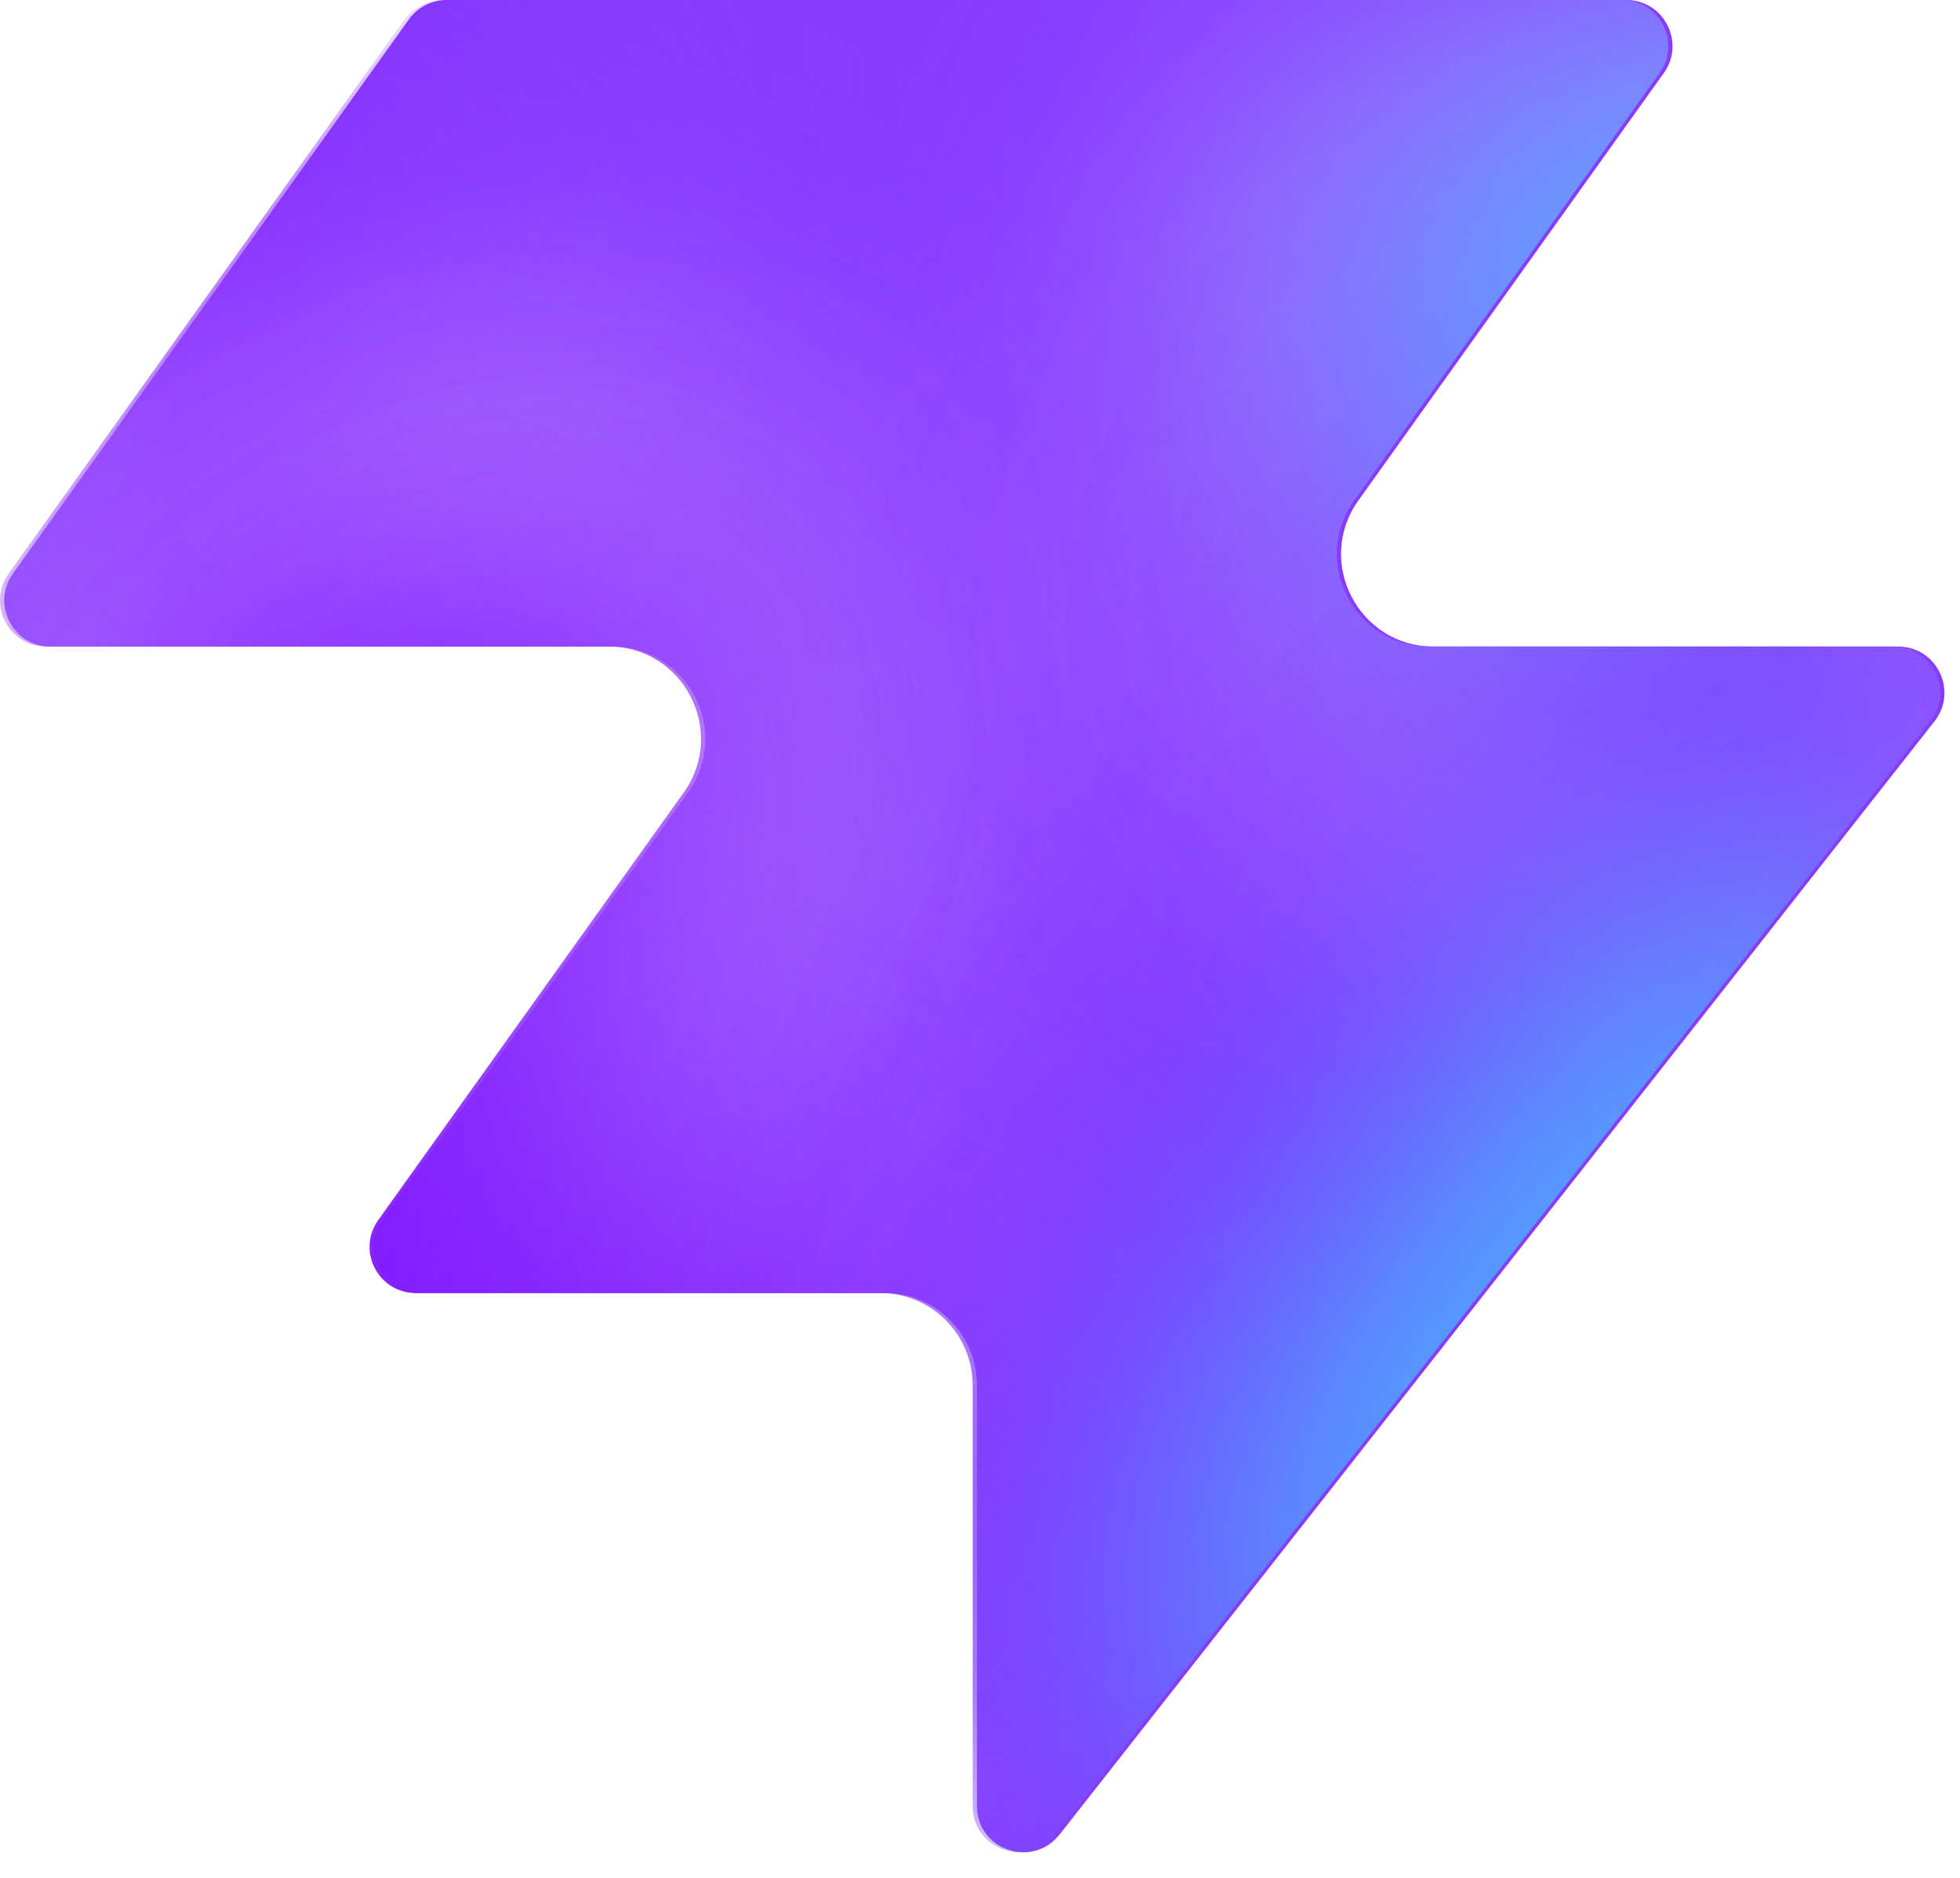
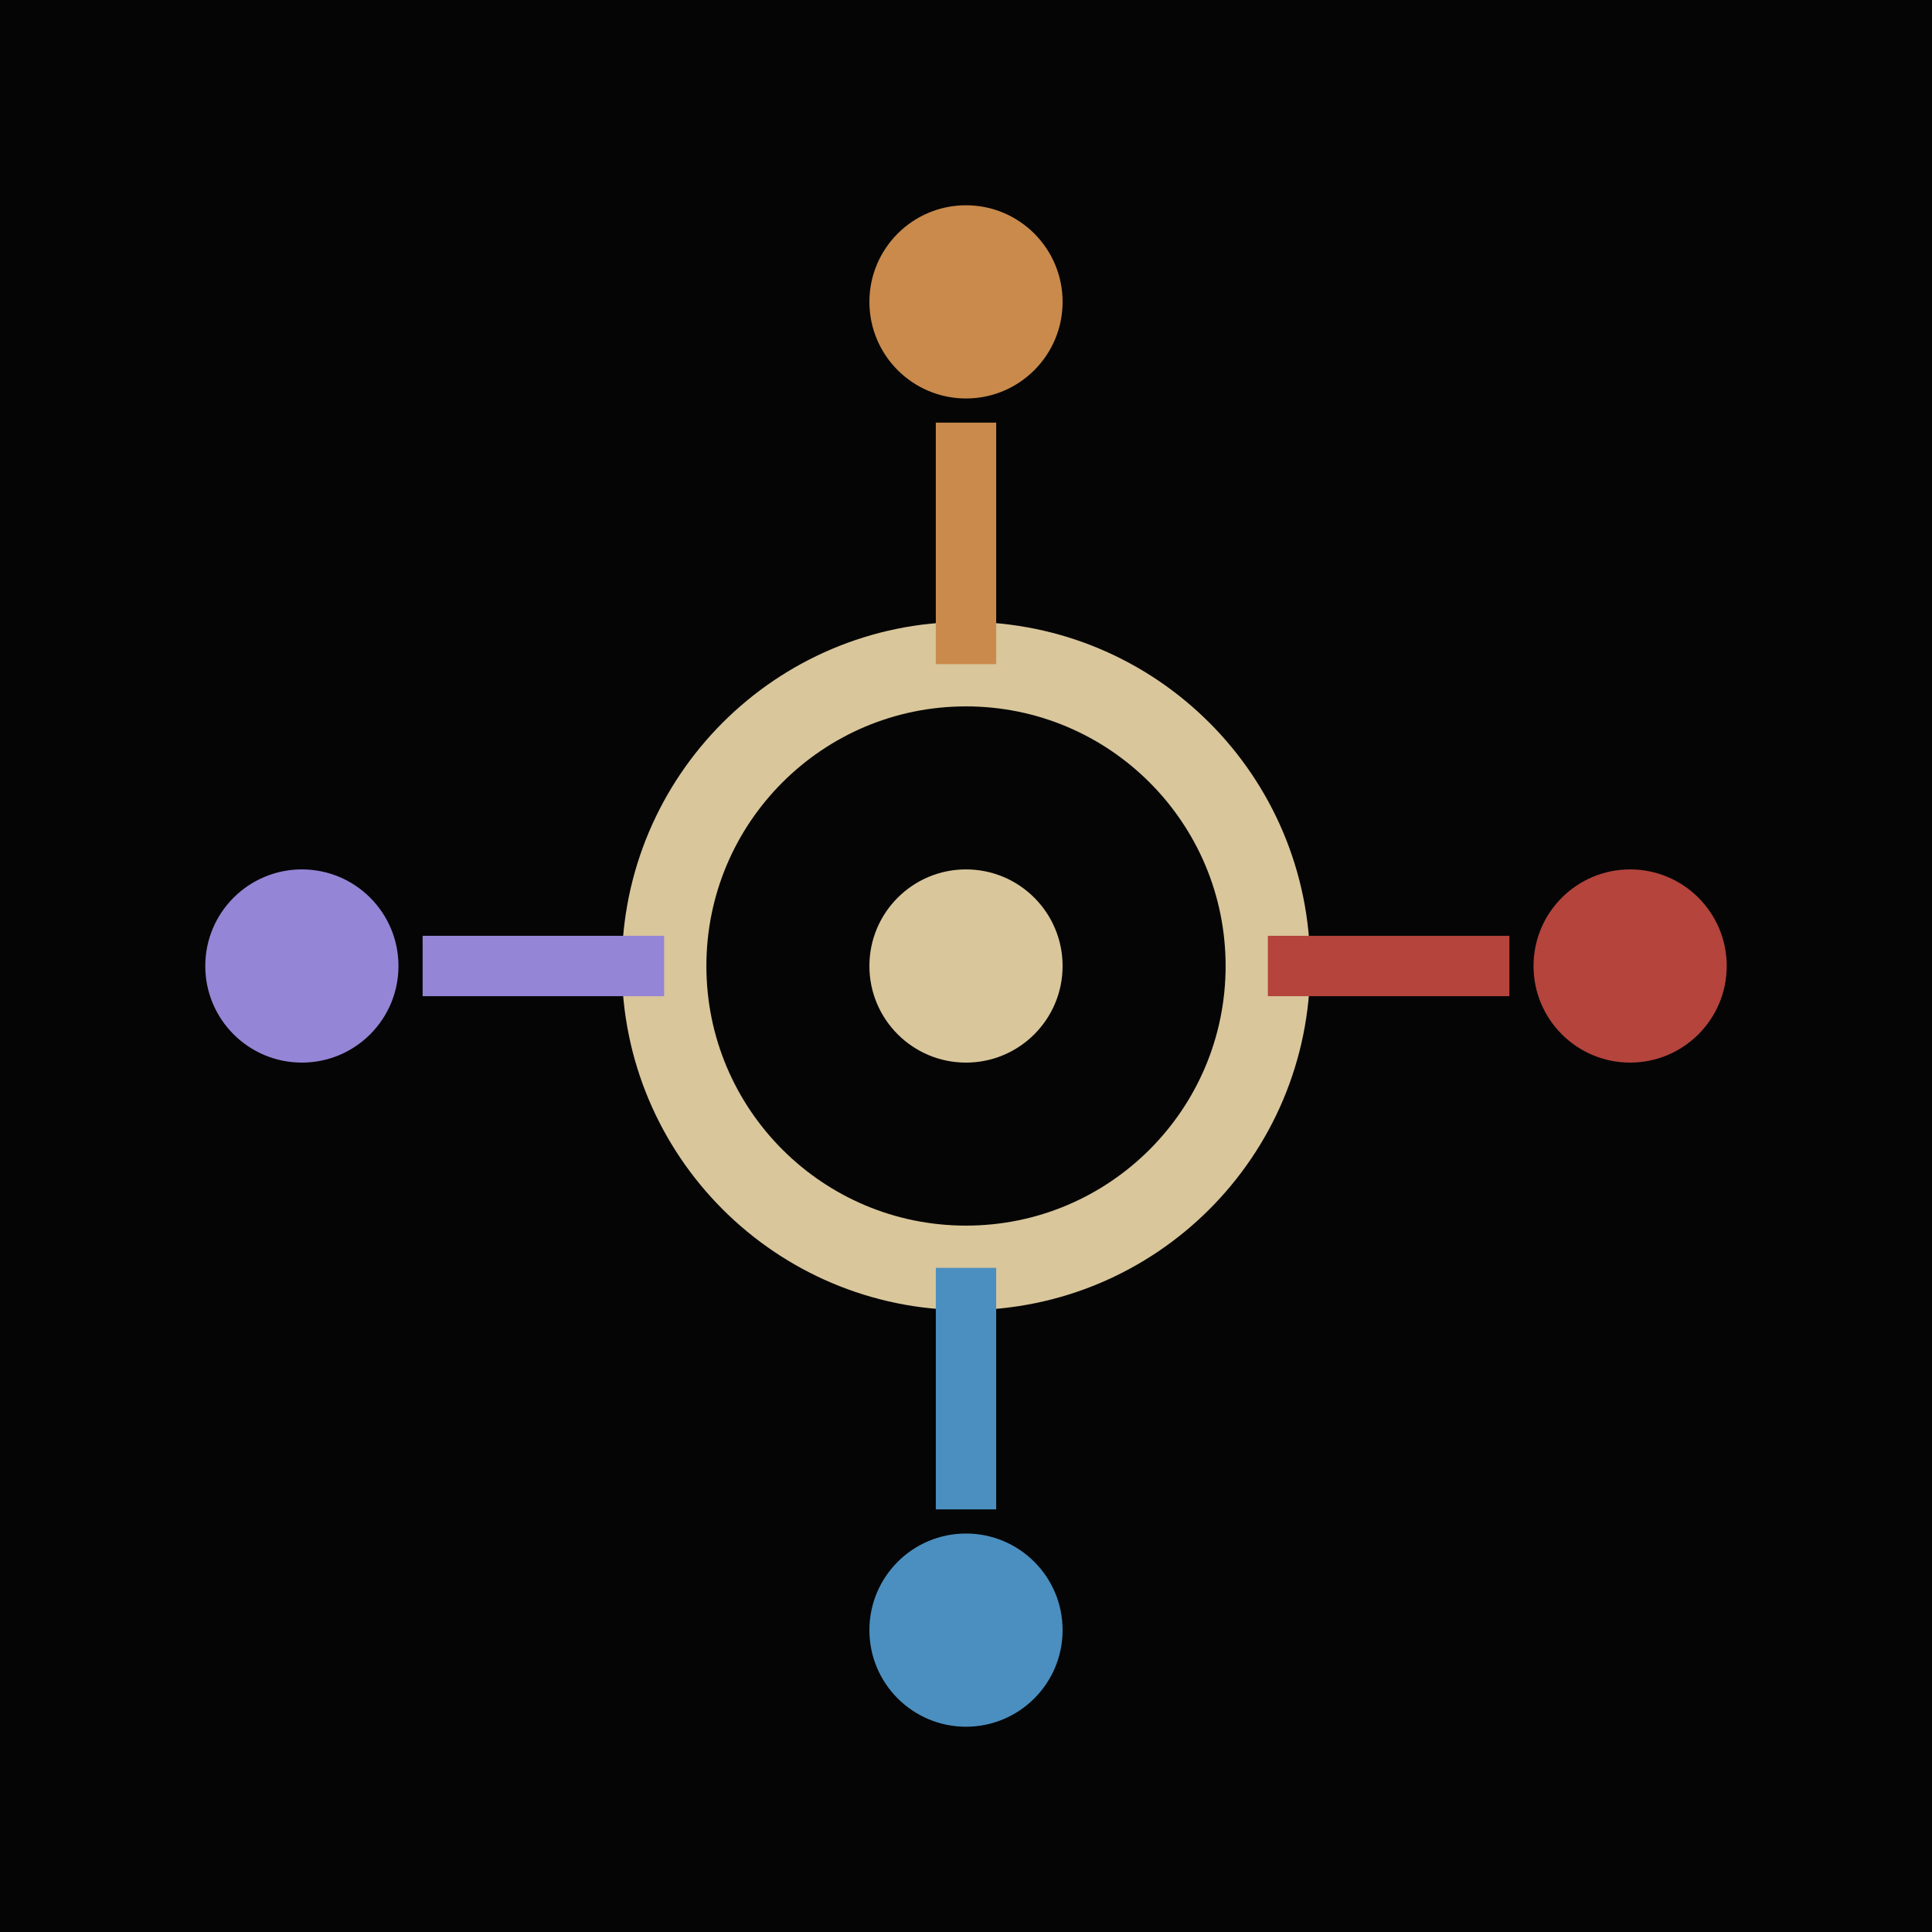
- <svg xmlns="http://www.w3.org/2000/svg" width="48" height="46" fill="none" viewBox="0 0 48 46">
-   <path fill="#863bff" d="M25.946 44.938c-.664.845-2.021.375-2.021-.698V33.937a2.26 2.26 0 0 0-2.262-2.262H10.287c-.92 0-1.456-1.04-.92-1.788l7.48-10.471c1.07-1.497 0-3.578-1.842-3.578H1.237c-.92 0-1.456-1.04-.92-1.788L10.013.474c.214-.297.556-.474.92-.474h28.894c.92 0 1.456 1.04.92 1.788l-7.48 10.471c-1.07 1.498 0 3.579 1.842 3.579h11.377c.943 0 1.473 1.088.89 1.83L25.947 44.94z" style="fill:#863bff;fill:color(display-p3 .525 .23 1);fill-opacity:1" />
-   <mask id="a" width="48" height="46" x="0" y="0" maskUnits="userSpaceOnUse" style="mask-type:alpha">
-     <path fill="#000" d="M25.842 44.938c-.664.844-2.021.375-2.021-.698V33.937a2.26 2.26 0 0 0-2.262-2.262H10.183c-.92 0-1.456-1.04-.92-1.788l7.48-10.471c1.07-1.498 0-3.579-1.842-3.579H1.133c-.92 0-1.456-1.04-.92-1.787L9.91.473c.214-.297.556-.474.92-.474h28.894c.92 0 1.456 1.04.92 1.788l-7.48 10.471c-1.07 1.498 0 3.578 1.842 3.578h11.377c.943 0 1.473 1.088.89 1.832L25.843 44.94z" style="fill:#000;fill-opacity:1" />
-   </mask>
-   <g mask="url(#a)">
-     <g filter="url(#b)">
-       <ellipse cx="5.508" cy="14.704" fill="#ede6ff" rx="5.508" ry="14.704" style="fill:#ede6ff;fill:color(display-p3 .927 .903 1);fill-opacity:1" transform="matrix(.00324 1 1 -.00324 -4.47 31.516)" />
-     </g>
-     <g filter="url(#c)">
-       <ellipse cx="10.399" cy="29.851" fill="#ede6ff" rx="10.399" ry="29.851" style="fill:#ede6ff;fill:color(display-p3 .927 .903 1);fill-opacity:1" transform="matrix(.00324 1 1 -.00324 -39.328 7.883)" />
-     </g>
-     <g filter="url(#d)">
-       <ellipse cx="5.508" cy="30.487" fill="#7e14ff" rx="5.508" ry="30.487" style="fill:#7e14ff;fill:color(display-p3 .492 .077 1);fill-opacity:1" transform="rotate(89.814 -25.913 -14.639)scale(1 -1)" />
-     </g>
-     <g filter="url(#e)">
-       <ellipse cx="5.508" cy="30.599" fill="#7e14ff" rx="5.508" ry="30.599" style="fill:#7e14ff;fill:color(display-p3 .492 .077 1);fill-opacity:1" transform="rotate(89.814 -32.644 -3.334)scale(1 -1)" />
-     </g>
-     <g filter="url(#f)">
-       <ellipse cx="5.508" cy="30.599" fill="#7e14ff" rx="5.508" ry="30.599" style="fill:#7e14ff;fill:color(display-p3 .492 .077 1);fill-opacity:1" transform="matrix(.00324 1 1 -.00324 -34.34 30.47)" />
-     </g>
-     <g filter="url(#g)">
-       <ellipse cx="14.072" cy="22.078" fill="#ede6ff" rx="14.072" ry="22.078" style="fill:#ede6ff;fill:color(display-p3 .927 .903 1);fill-opacity:1" transform="rotate(93.35 24.506 48.493)scale(-1 1)" />
-     </g>
-     <g filter="url(#h)">
-       <ellipse cx="3.47" cy="21.501" fill="#7e14ff" rx="3.47" ry="21.501" style="fill:#7e14ff;fill:color(display-p3 .492 .077 1);fill-opacity:1" transform="rotate(89.009 28.708 47.59)scale(-1 1)" />
-     </g>
-     <g filter="url(#i)">
-       <ellipse cx="3.47" cy="21.501" fill="#7e14ff" rx="3.47" ry="21.501" style="fill:#7e14ff;fill:color(display-p3 .492 .077 1);fill-opacity:1" transform="rotate(89.009 28.708 47.59)scale(-1 1)" />
-     </g>
-     <g filter="url(#j)">
-       <ellipse cx=".387" cy="8.972" fill="#7e14ff" rx="4.407" ry="29.108" style="fill:#7e14ff;fill:color(display-p3 .492 .077 1);fill-opacity:1" transform="rotate(39.51 .387 8.972)" />
-     </g>
-     <g filter="url(#k)">
-       <ellipse cx="47.523" cy="-6.092" fill="#7e14ff" rx="4.407" ry="29.108" style="fill:#7e14ff;fill:color(display-p3 .492 .077 1);fill-opacity:1" transform="rotate(37.892 47.523 -6.092)" />
-     </g>
-     <g filter="url(#l)">
-       <ellipse cx="41.412" cy="6.333" fill="#47bfff" rx="5.971" ry="9.665" style="fill:#47bfff;fill:color(display-p3 .28 .748 1);fill-opacity:1" transform="rotate(37.892 41.412 6.333)" />
-     </g>
-     <g filter="url(#m)">
-       <ellipse cx="-1.879" cy="38.332" fill="#7e14ff" rx="4.407" ry="29.108" style="fill:#7e14ff;fill:color(display-p3 .492 .077 1);fill-opacity:1" transform="rotate(37.892 -1.88 38.332)" />
-     </g>
-     <g filter="url(#n)">
-       <ellipse cx="-1.879" cy="38.332" fill="#7e14ff" rx="4.407" ry="29.108" style="fill:#7e14ff;fill:color(display-p3 .492 .077 1);fill-opacity:1" transform="rotate(37.892 -1.88 38.332)" />
-     </g>
-     <g filter="url(#o)">
-       <ellipse cx="35.651" cy="29.907" fill="#7e14ff" rx="4.407" ry="29.108" style="fill:#7e14ff;fill:color(display-p3 .492 .077 1);fill-opacity:1" transform="rotate(37.892 35.651 29.907)" />
-     </g>
-     <g filter="url(#p)">
-       <ellipse cx="38.418" cy="32.4" fill="#47bfff" rx="5.971" ry="15.297" style="fill:#47bfff;fill:color(display-p3 .28 .748 1);fill-opacity:1" transform="rotate(37.892 38.418 32.4)" />
-     </g>
-   </g>
-   <defs>
-     <filter id="b" width="60.045" height="41.654" x="-19.77" y="16.149" color-interpolation-filters="sRGB" filterUnits="userSpaceOnUse">
-       <feFlood flood-opacity="0" result="BackgroundImageFix" />
-       <feBlend in="SourceGraphic" in2="BackgroundImageFix" result="shape" />
-       <feGaussianBlur result="effect1_foregroundBlur_2002_17158" stdDeviation="7.659" />
-     </filter>
-     <filter id="c" width="90.34" height="51.437" x="-54.613" y="-7.533" color-interpolation-filters="sRGB" filterUnits="userSpaceOnUse">
-       <feFlood flood-opacity="0" result="BackgroundImageFix" />
-       <feBlend in="SourceGraphic" in2="BackgroundImageFix" result="shape" />
-       <feGaussianBlur result="effect1_foregroundBlur_2002_17158" stdDeviation="7.659" />
-     </filter>
-     <filter id="d" width="79.355" height="29.4" x="-49.64" y="2.03" color-interpolation-filters="sRGB" filterUnits="userSpaceOnUse">
-       <feFlood flood-opacity="0" result="BackgroundImageFix" />
-       <feBlend in="SourceGraphic" in2="BackgroundImageFix" result="shape" />
-       <feGaussianBlur result="effect1_foregroundBlur_2002_17158" stdDeviation="4.596" />
-     </filter>
-     <filter id="e" width="79.579" height="29.4" x="-45.045" y="20.029" color-interpolation-filters="sRGB" filterUnits="userSpaceOnUse">
-       <feFlood flood-opacity="0" result="BackgroundImageFix" />
-       <feBlend in="SourceGraphic" in2="BackgroundImageFix" result="shape" />
-       <feGaussianBlur result="effect1_foregroundBlur_2002_17158" stdDeviation="4.596" />
-     </filter>
-     <filter id="f" width="79.579" height="29.4" x="-43.513" y="21.178" color-interpolation-filters="sRGB" filterUnits="userSpaceOnUse">
-       <feFlood flood-opacity="0" result="BackgroundImageFix" />
-       <feBlend in="SourceGraphic" in2="BackgroundImageFix" result="shape" />
-       <feGaussianBlur result="effect1_foregroundBlur_2002_17158" stdDeviation="4.596" />
-     </filter>
-     <filter id="g" width="74.749" height="58.852" x="15.756" y="-17.901" color-interpolation-filters="sRGB" filterUnits="userSpaceOnUse">
-       <feFlood flood-opacity="0" result="BackgroundImageFix" />
-       <feBlend in="SourceGraphic" in2="BackgroundImageFix" result="shape" />
-       <feGaussianBlur result="effect1_foregroundBlur_2002_17158" stdDeviation="7.659" />
-     </filter>
-     <filter id="h" width="61.377" height="25.362" x="23.548" y="2.284" color-interpolation-filters="sRGB" filterUnits="userSpaceOnUse">
-       <feFlood flood-opacity="0" result="BackgroundImageFix" />
-       <feBlend in="SourceGraphic" in2="BackgroundImageFix" result="shape" />
-       <feGaussianBlur result="effect1_foregroundBlur_2002_17158" stdDeviation="4.596" />
-     </filter>
-     <filter id="i" width="61.377" height="25.362" x="23.548" y="2.284" color-interpolation-filters="sRGB" filterUnits="userSpaceOnUse">
-       <feFlood flood-opacity="0" result="BackgroundImageFix" />
-       <feBlend in="SourceGraphic" in2="BackgroundImageFix" result="shape" />
-       <feGaussianBlur result="effect1_foregroundBlur_2002_17158" stdDeviation="4.596" />
-     </filter>
-     <filter id="j" width="56.045" height="63.649" x="-27.636" y="-22.853" color-interpolation-filters="sRGB" filterUnits="userSpaceOnUse">
-       <feFlood flood-opacity="0" result="BackgroundImageFix" />
-       <feBlend in="SourceGraphic" in2="BackgroundImageFix" result="shape" />
-       <feGaussianBlur result="effect1_foregroundBlur_2002_17158" stdDeviation="4.596" />
-     </filter>
-     <filter id="k" width="54.814" height="64.646" x="20.116" y="-38.415" color-interpolation-filters="sRGB" filterUnits="userSpaceOnUse">
-       <feFlood flood-opacity="0" result="BackgroundImageFix" />
-       <feBlend in="SourceGraphic" in2="BackgroundImageFix" result="shape" />
-       <feGaussianBlur result="effect1_foregroundBlur_2002_17158" stdDeviation="4.596" />
-     </filter>
-     <filter id="l" width="33.541" height="35.313" x="24.641" y="-11.323" color-interpolation-filters="sRGB" filterUnits="userSpaceOnUse">
-       <feFlood flood-opacity="0" result="BackgroundImageFix" />
-       <feBlend in="SourceGraphic" in2="BackgroundImageFix" result="shape" />
-       <feGaussianBlur result="effect1_foregroundBlur_2002_17158" stdDeviation="4.596" />
-     </filter>
-     <filter id="m" width="54.814" height="64.646" x="-29.286" y="6.009" color-interpolation-filters="sRGB" filterUnits="userSpaceOnUse">
-       <feFlood flood-opacity="0" result="BackgroundImageFix" />
-       <feBlend in="SourceGraphic" in2="BackgroundImageFix" result="shape" />
-       <feGaussianBlur result="effect1_foregroundBlur_2002_17158" stdDeviation="4.596" />
-     </filter>
-     <filter id="n" width="54.814" height="64.646" x="-29.286" y="6.009" color-interpolation-filters="sRGB" filterUnits="userSpaceOnUse">
-       <feFlood flood-opacity="0" result="BackgroundImageFix" />
-       <feBlend in="SourceGraphic" in2="BackgroundImageFix" result="shape" />
-       <feGaussianBlur result="effect1_foregroundBlur_2002_17158" stdDeviation="4.596" />
-     </filter>
-     <filter id="o" width="54.814" height="64.646" x="8.244" y="-2.416" color-interpolation-filters="sRGB" filterUnits="userSpaceOnUse">
-       <feFlood flood-opacity="0" result="BackgroundImageFix" />
-       <feBlend in="SourceGraphic" in2="BackgroundImageFix" result="shape" />
-       <feGaussianBlur result="effect1_foregroundBlur_2002_17158" stdDeviation="4.596" />
-     </filter>
-     <filter id="p" width="39.409" height="43.623" x="18.713" y="10.588" color-interpolation-filters="sRGB" filterUnits="userSpaceOnUse">
-       <feFlood flood-opacity="0" result="BackgroundImageFix" />
-       <feBlend in="SourceGraphic" in2="BackgroundImageFix" result="shape" />
-       <feGaussianBlur result="effect1_foregroundBlur_2002_17158" stdDeviation="4.596" />
-     </filter>
-   </defs>
+ <svg xmlns="http://www.w3.org/2000/svg" viewBox="0 0 32 32">
+   <rect width="32" height="32" fill="#050506" />
+   <circle cx="16" cy="16" r="5" fill="none" stroke="#d9c69a" stroke-width="1.4" />
+   <circle cx="16" cy="16" r="1.6" fill="#d9c69a" />
+   <circle cx="16" cy="5" r="1.6" fill="#c98a4b" />
+   <circle cx="27" cy="16" r="1.6" fill="#b4443c" />
+   <circle cx="16" cy="27" r="1.6" fill="#4a8fc0" />
+   <circle cx="5" cy="16" r="1.6" fill="#9585d6" />
+   <line x1="16" y1="11" x2="16" y2="7" stroke="#c98a4b" stroke-width="1" />
+   <line x1="21" y1="16" x2="25" y2="16" stroke="#b4443c" stroke-width="1" />
+   <line x1="16" y1="21" x2="16" y2="25" stroke="#4a8fc0" stroke-width="1" />
+   <line x1="11" y1="16" x2="7" y2="16" stroke="#9585d6" stroke-width="1" />
</svg>
